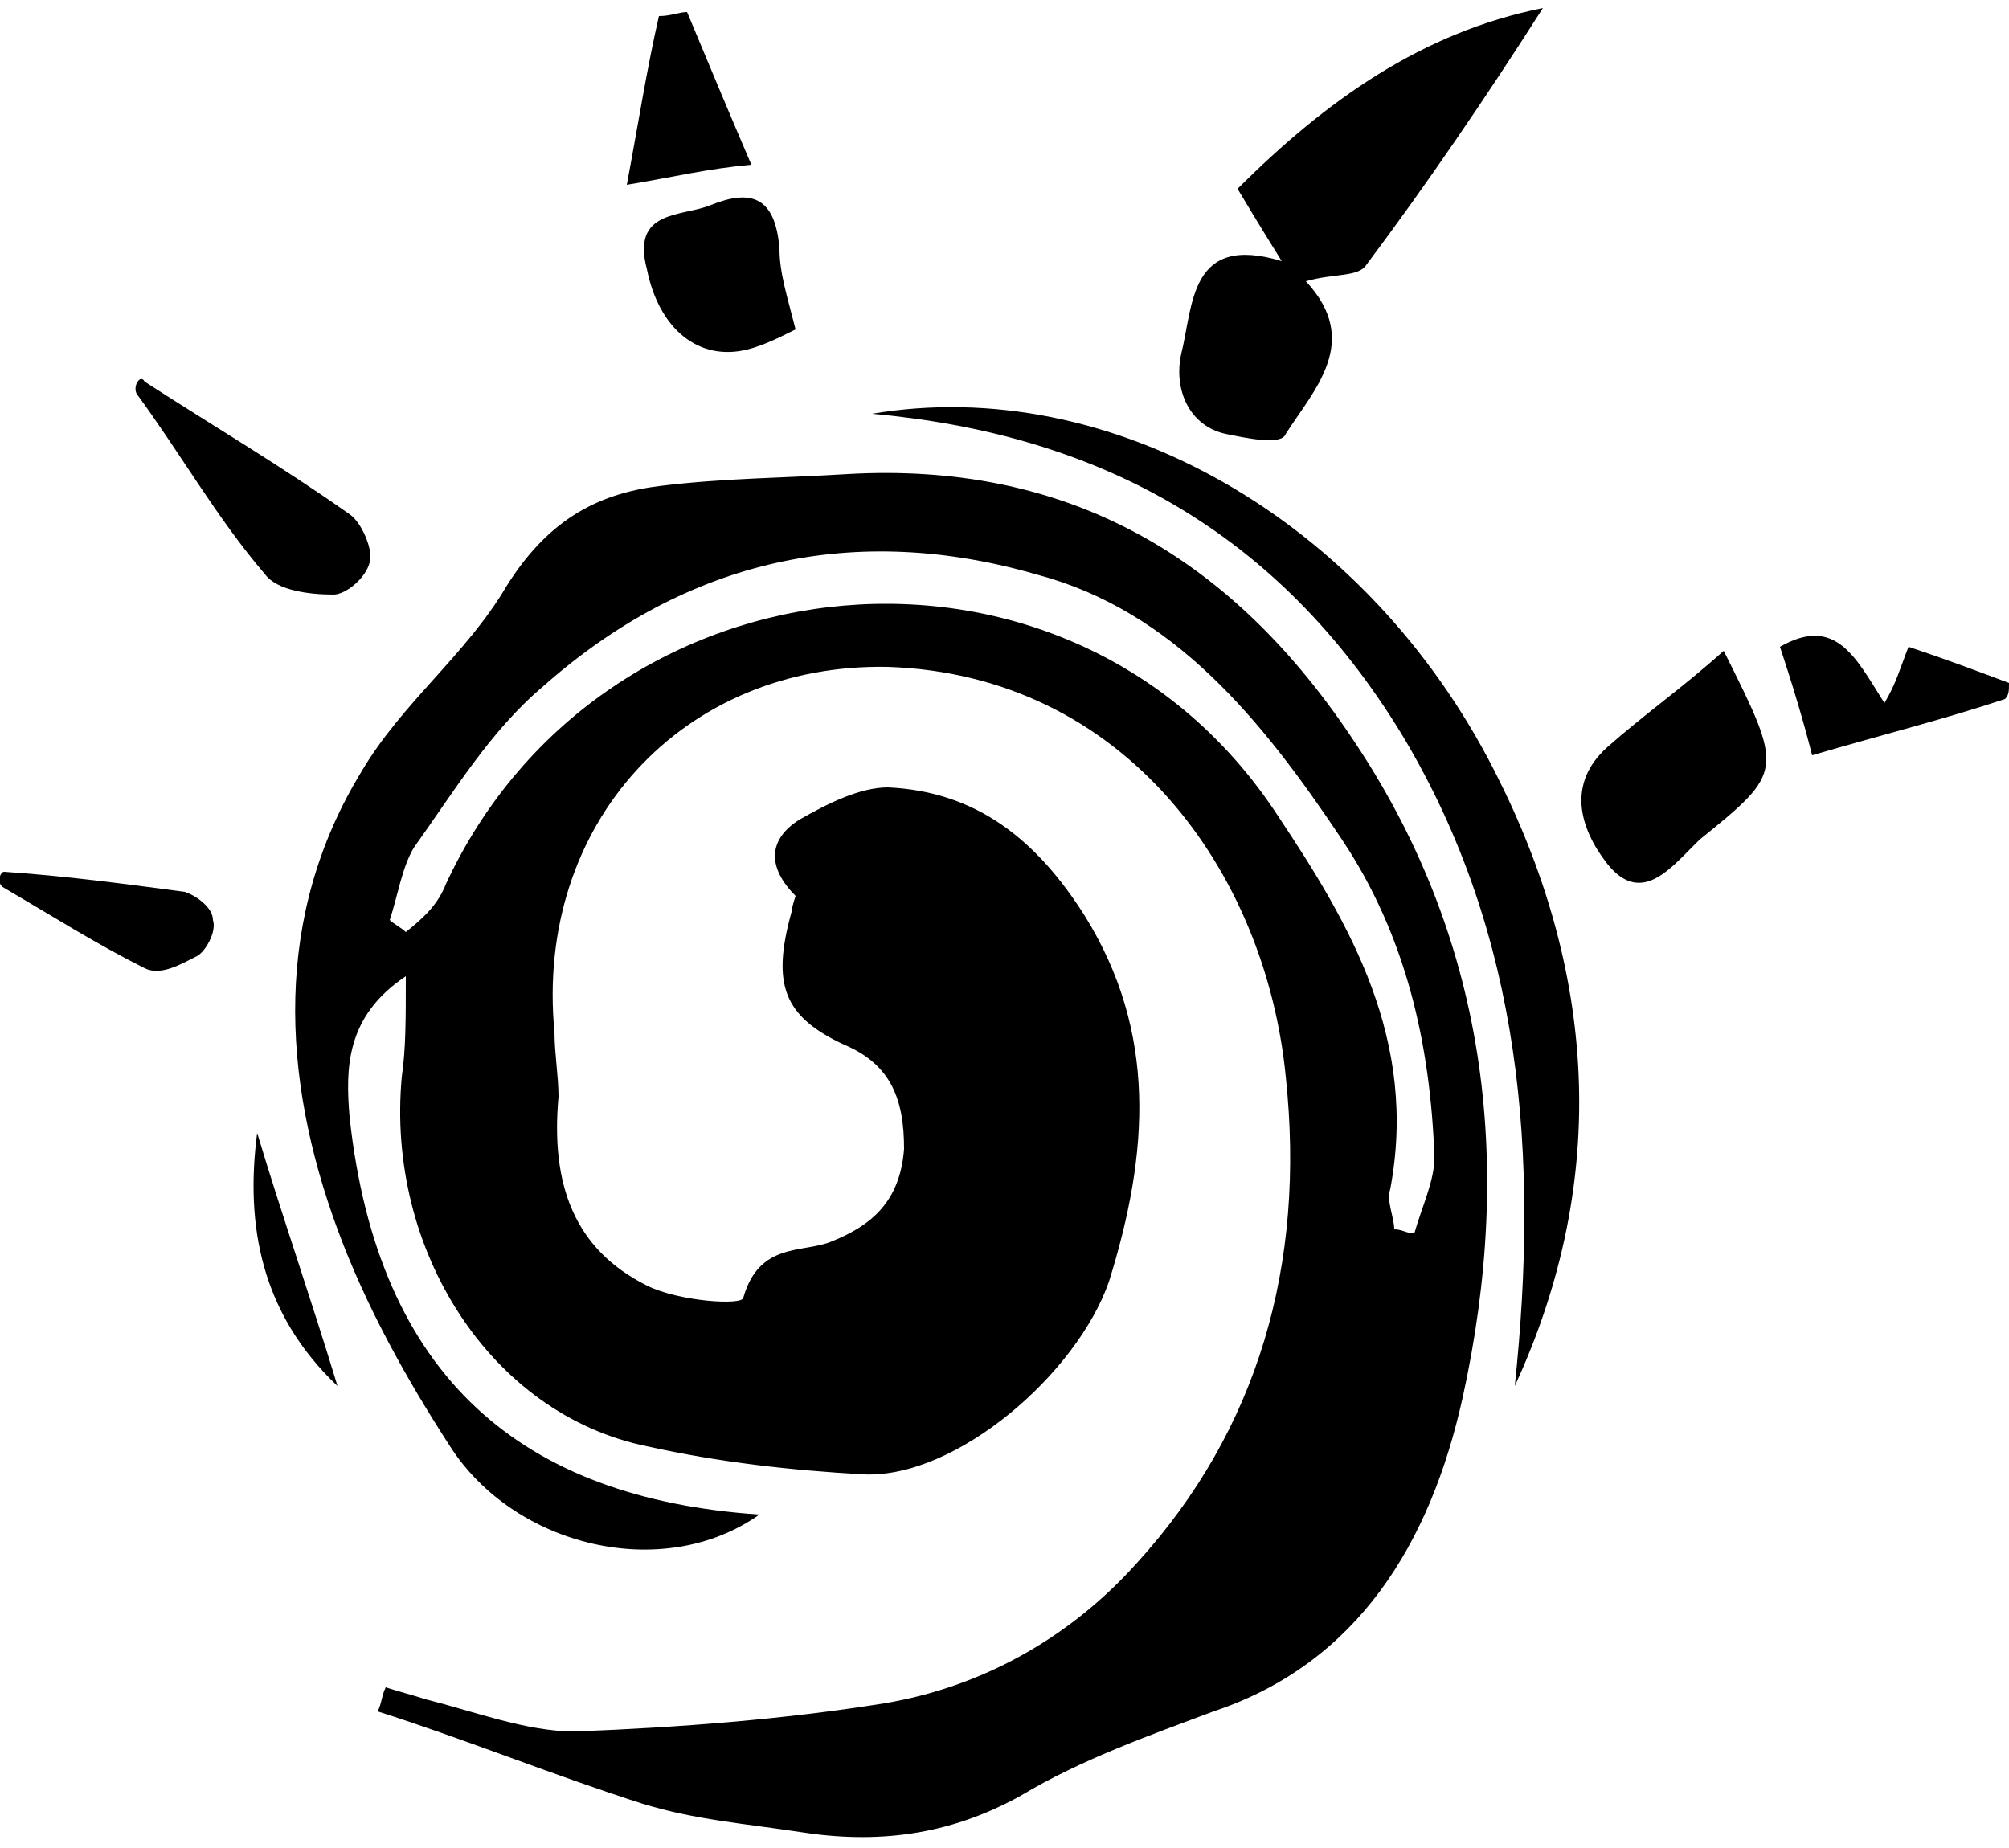
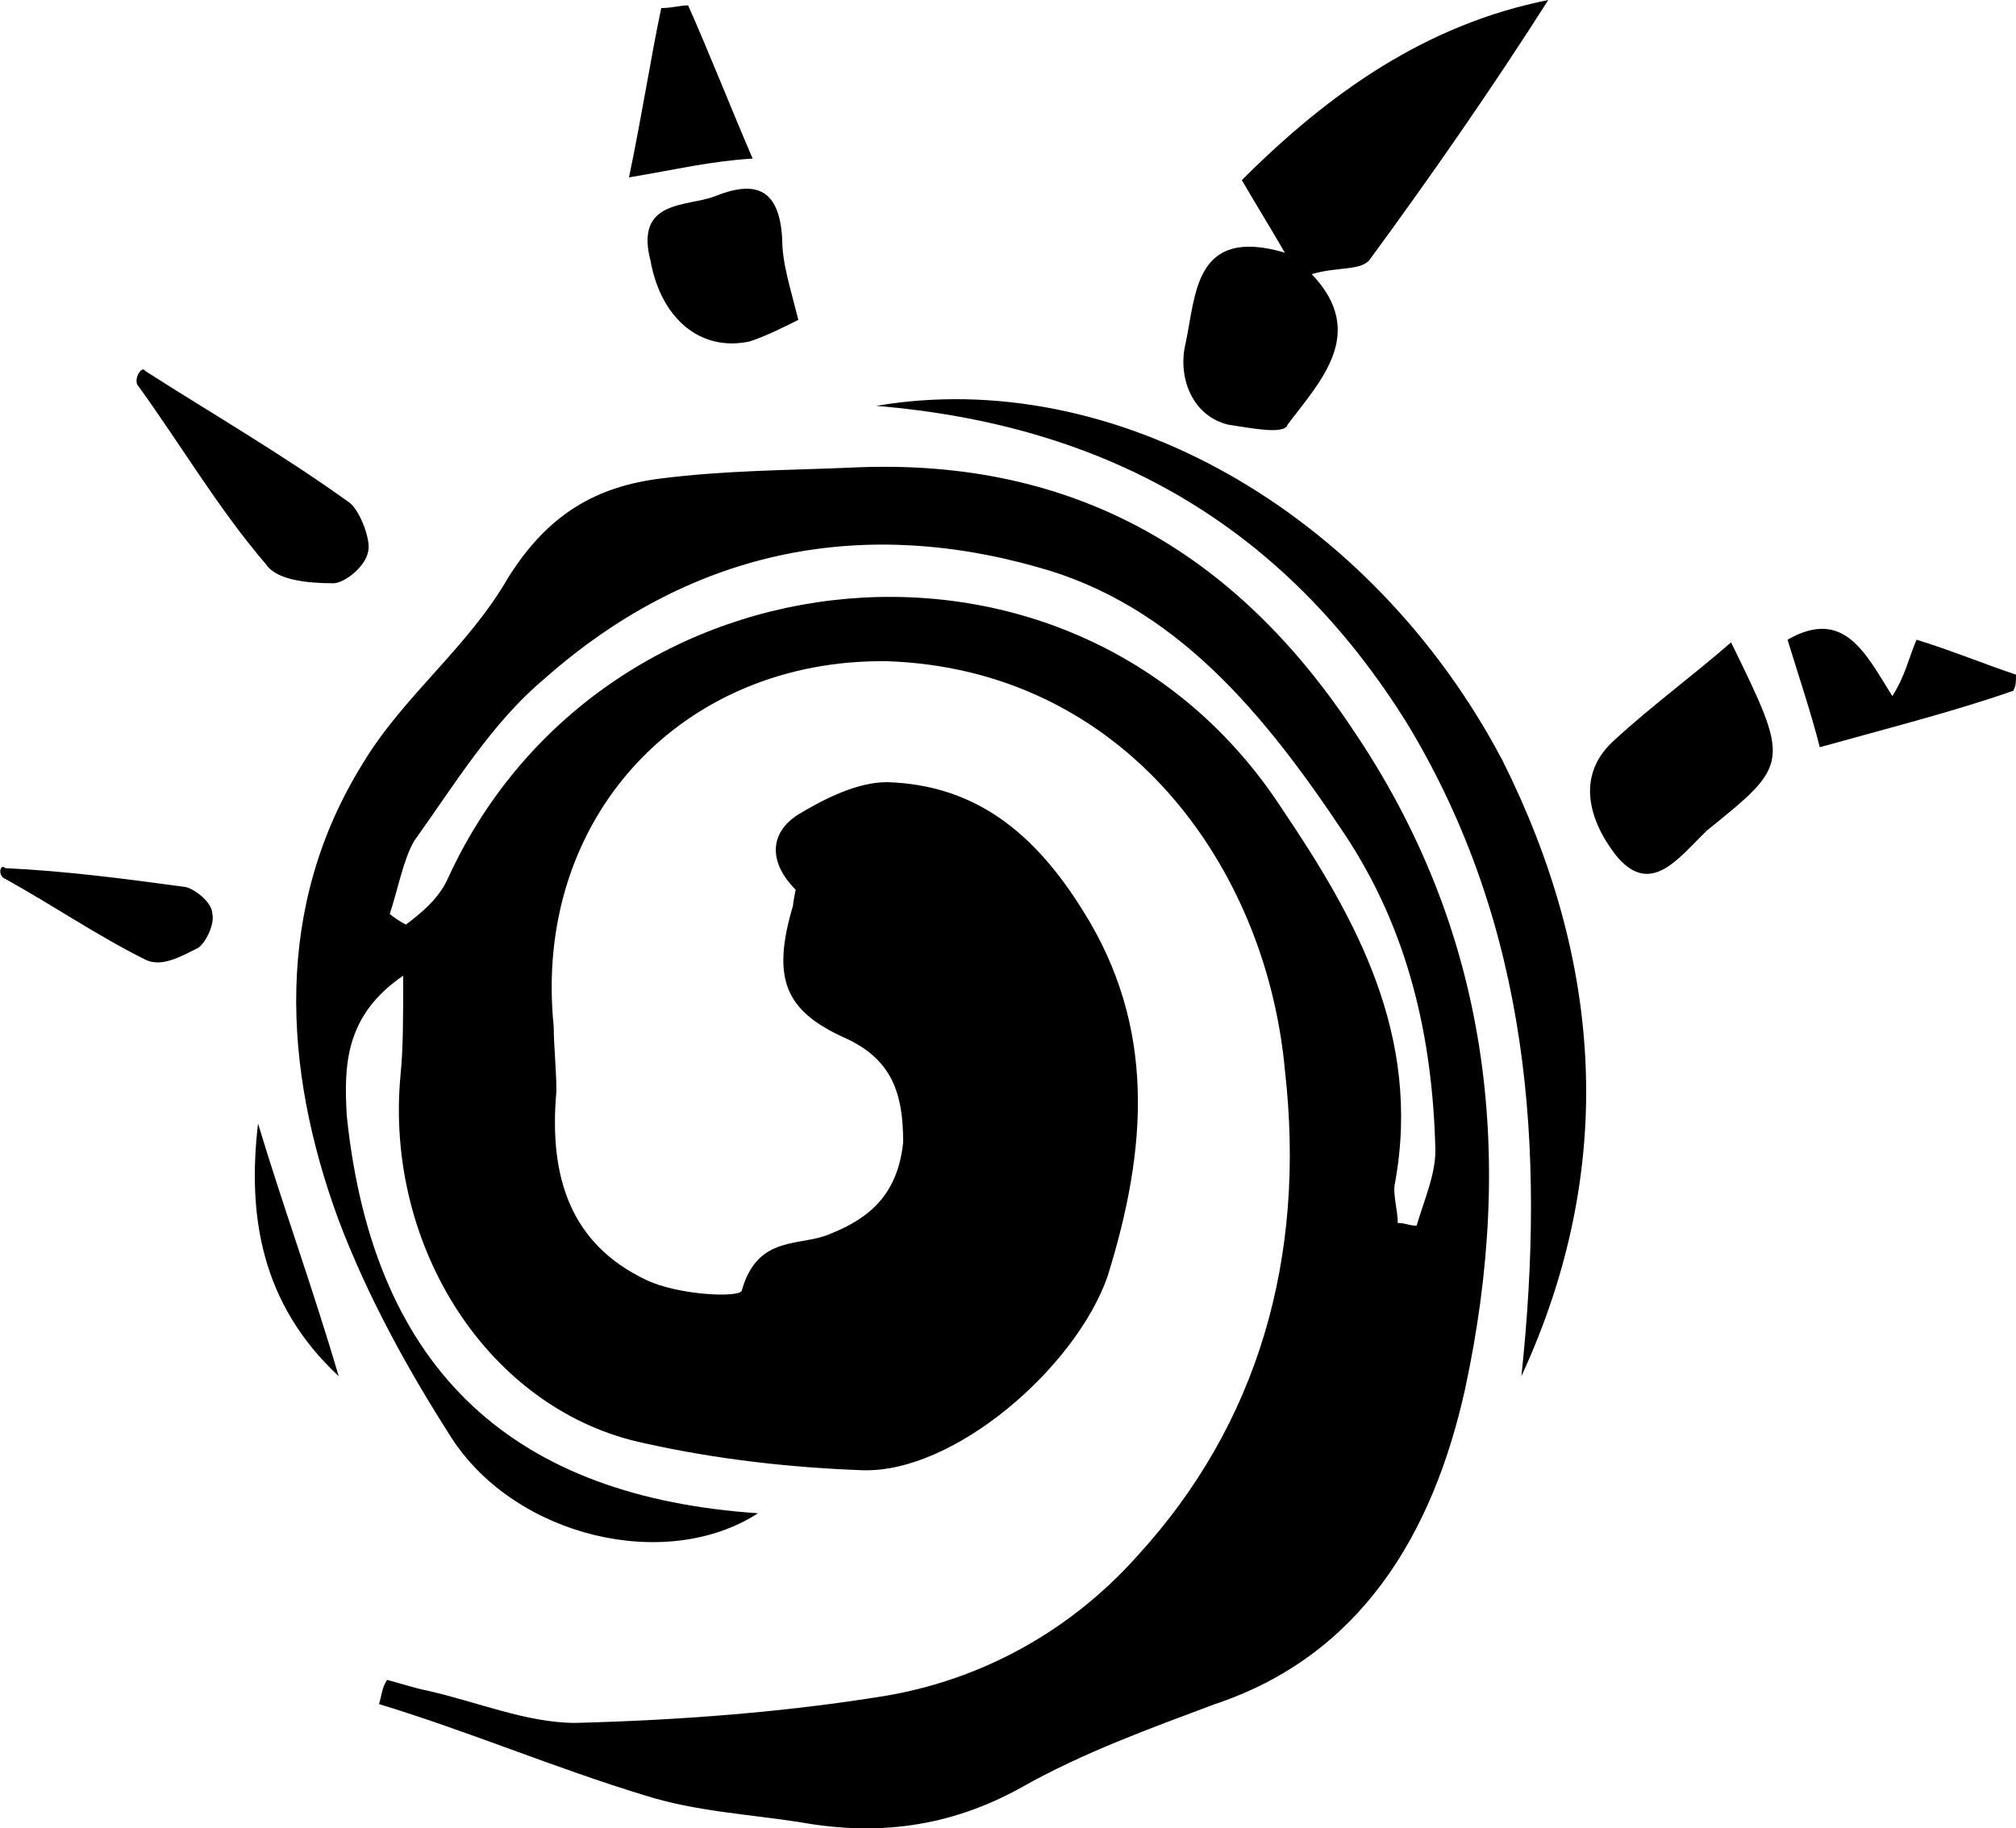
- <svg xmlns="http://www.w3.org/2000/svg" version="1.1" id="Camada_1" x="0px" y="0px" viewBox="0 0 50 46" style="enable-background:new 0 0 50 46;" xml:space="preserve">
-   <style type="text/css">
- 	.st0{fill:#ED7C00;}
- 	.st1{fill:#D66446;}
- </style>
-   <g id="XMLID_20_">
-     <path d="M11.2,36c-1.1-1.7-2.1-3.5-2.8-5.4C7,26.8,6.8,22.8,9,19.2c1-1.7,2.6-2.9,3.6-4.6c1-1.6,2.2-2.3,3.8-2.5   c1.6-0.2,3.1-0.2,4.7-0.3c5.3-0.3,9.4,1.9,12.5,6.5c3.4,5,4.1,10.6,2.8,16.5c-0.8,3.6-2.6,6.6-6.2,7.8c-1.6,0.6-3.3,1.2-4.8,2.1   c-1.8,1-3.6,1.2-5.5,0.9c-1.3-0.2-2.6-0.3-3.9-0.7c-2.2-0.7-4.4-1.6-6.6-2.3c0.1-0.2,0.1-0.4,0.2-0.6c0.3,0.1,0.7,0.2,1,0.3   c1.2,0.3,2.5,0.8,3.7,0.8c2.6-0.1,5.2-0.3,7.7-0.7c2.4-0.4,4.6-1.6,6.3-3.5c3-3.3,4.2-7.4,3.7-12.1c-0.5-5.1-4-10-9.9-10.2   c-5.1-0.1-8.8,3.9-8.3,9.1c0,0.5,0.1,1.1,0.1,1.6c-0.2,2.2,0.4,3.8,2.2,4.7c0.8,0.4,2.4,0.5,2.4,0.3c0.4-1.4,1.5-1.1,2.2-1.4   c1-0.4,1.7-1,1.8-2.3c0-1.2-0.3-2.1-1.5-2.6c-1.5-0.7-1.8-1.5-1.3-3.3c0-0.1,0.1-0.4,0.1-0.4c-0.7-0.7-0.7-1.4,0.1-1.9   c0.7-0.4,1.5-0.8,2.2-0.8c2.2,0.1,3.7,1.3,4.9,3.2c1.8,2.9,1.6,5.9,0.6,9.1c-0.8,2.3-3.8,4.9-6.1,4.8c-1.8-0.1-3.6-0.3-5.4-0.7   c-3.9-0.8-6.5-4.9-6.1-9.2c0.1-0.7,0.1-1.4,0.1-2.5c-1.5,1-1.5,2.3-1.4,3.5c0.7,6.5,4.3,9.5,10.2,9.9C16.5,39.4,12.8,38.5,11.2,36z    M11.1,22c3.9-8.4,15.6-9.5,20.7-1.7c1.8,2.7,3.5,5.6,2.8,9.3c-0.1,0.3,0.1,0.7,0.1,1c0.2,0,0.3,0.1,0.5,0.1   c0.2-0.7,0.5-1.3,0.5-1.9c-0.1-2.8-0.7-5.5-2.3-7.9c-2-3-4.2-5.7-7.6-6.6c-4.5-1.3-8.7-0.4-12.3,2.8c-1.3,1.1-2.2,2.6-3.2,4   c-0.3,0.5-0.4,1.2-0.6,1.8c0.1,0.1,0.3,0.2,0.4,0.3C10.6,22.8,10.9,22.5,11.1,22z" />
-     <path id="XMLID_31_" d="M21.7,10.3c5.6,0.5,10.1,2.9,13.2,8c3,5,3.4,10.5,2.8,16.2c2.4-5.2,2-10.4-0.5-15.3   C34,12.9,27.6,9.3,21.7,10.3z" />
-     <path id="XMLID_30_" d="M32.5,7c0.7-0.2,1.3-0.1,1.5-0.4c1.5-2,3-4.2,4.4-6.4c-3,0.6-5.4,2.3-7.6,4.5   c0.3,0.5,0.6,1,1.1,1.8c-2.3-0.7-2.2,1.1-2.5,2.3c-0.2,0.9,0.2,1.8,1.1,2c0.5,0.1,1.4,0.3,1.5,0C32.7,9.7,33.9,8.5,32.5,7z" />
-     <path id="XMLID_29_" d="M42.9,16.2c-1,0.9-2,1.6-2.9,2.4c-1,0.9-0.7,2,0,2.9c0.8,1,1.5,0.2,2.1-0.4   c0.1-0.1,0.1-0.1,0.2-0.2C44.4,19.2,44.4,19.2,42.9,16.2z" />
-     <path id="XMLID_28_" d="M3.4,9.8c1.1,1.5,2,3.1,3.2,4.5c0.3,0.4,1.1,0.5,1.7,0.5c0.3,0,0.8-0.4,0.9-0.8   c0.1-0.3-0.2-1-0.5-1.2c-1.7-1.2-3.4-2.2-5.1-3.3C3.5,9.3,3.3,9.6,3.4,9.8z" />
-     <path id="XMLID_27_" d="M19.8,8.2c-0.2-0.8-0.4-1.4-0.4-2c-0.1-1.3-0.7-1.5-1.7-1.1c-0.7,0.3-2,0.1-1.6,1.6   c0.3,1.5,1.3,2.3,2.5,2C19,8.6,19.4,8.4,19.8,8.2z" />
-     <path id="XMLID_26_" d="M50,17c-0.8-0.3-1.6-0.6-2.5-0.9c-0.2,0.5-0.3,0.9-0.6,1.4c-0.7-1.1-1.2-2.2-2.6-1.4   c0.3,0.9,0.6,1.9,0.8,2.7c1.7-0.5,3.3-0.9,4.8-1.4C50,17.3,50,17.2,50,17z" />
-     <path id="XMLID_25_" d="M15.6,4.6c1.2-0.2,2-0.4,3.1-0.5c-0.6-1.4-1.1-2.6-1.6-3.8c-0.2,0-0.4,0.1-0.7,0.1   C16.1,1.7,15.9,3,15.6,4.6z" />
-     <path id="XMLID_24_" d="M6.4,28.2c-0.3,2.3,0.1,4.5,2,6.3C7.7,32.2,7,30.2,6.4,28.2z" />
-     <path id="XMLID_23_" d="M0.1,22.1c1.2,0.7,2.3,1.4,3.5,2c0.4,0.2,0.9-0.1,1.3-0.3c0.2-0.1,0.5-0.6,0.4-0.9   c0-0.3-0.4-0.6-0.7-0.7c-1.5-0.2-3-0.4-4.5-0.5C0,21.7-0.1,22,0.1,22.1z" />
+ <svg xmlns="http://www.w3.org/2000/svg" version="1.1" id="Camada_1" x="0px" y="0px" viewBox="-946.5 -9 75 68" style="enable-background:new -946.5 -9 75 68;" xml:space="preserve">
+   <g id="XMLID_40_">
+     <path d="M-929.7,44.5c-1.6-2.5-3.1-5.2-4.2-8.1c-2.1-5.7-2.4-11.7,0.9-17c1.5-2.5,3.9-4.3,5.4-6.9c1.5-2.4,3.3-3.4,5.7-3.7   c2.4-0.3,4.6-0.3,7-0.4c7.9-0.4,14.1,2.8,18.7,9.7c5.1,7.5,6.1,15.8,4.2,24.6c-1.2,5.4-3.9,9.9-9.3,11.7c-2.4,0.9-4.9,1.8-7.2,3.1   c-2.7,1.5-5.4,1.8-8.2,1.3c-1.9-0.3-3.9-0.4-5.8-1c-3.3-1-6.6-2.4-9.9-3.4c0.1-0.3,0.1-0.6,0.3-0.9c0.4,0.1,1,0.3,1.5,0.4   c1.8,0.4,3.7,1.2,5.5,1.2c3.9-0.1,7.8-0.4,11.5-1c3.6-0.6,6.9-2.4,9.4-5.2c4.5-4.9,6.3-11.1,5.5-18.1c-0.7-7.6-6-14.9-14.8-15.2   c-7.6-0.1-13.2,5.8-12.4,13.6c0,0.7,0.1,1.6,0.1,2.4c-0.3,3.3,0.6,5.7,3.3,7c1.2,0.6,3.6,0.7,3.6,0.4c0.6-2.1,2.2-1.6,3.3-2.1   c1.5-0.6,2.5-1.5,2.7-3.4c0-1.8-0.4-3.1-2.2-3.9c-2.2-1-2.7-2.2-1.9-4.9c0-0.1,0.1-0.6,0.1-0.6c-1-1-1-2.1,0.1-2.8   c1-0.6,2.2-1.2,3.3-1.2c3.3,0.1,5.5,1.9,7.3,4.8c2.7,4.3,2.4,8.8,0.9,13.6c-1.2,3.4-5.7,7.3-9.1,7.2c-2.7-0.1-5.4-0.4-8.1-1   c-5.8-1.2-9.7-7.3-9.1-13.7c0.1-1,0.1-2.1,0.1-3.7c-2.2,1.5-2.2,3.4-2.1,5.2c1,9.7,6.4,14.2,15.3,14.8   C-921.7,49.5-927.3,48.2-929.7,44.5z M-929.8,23.6c5.8-12.5,23.4-14.2,31-2.5c2.7,4,5.2,8.4,4.2,13.9c-0.1,0.4,0.1,1,0.1,1.5   c0.3,0,0.4,0.1,0.7,0.1c0.3-1,0.7-1.9,0.7-2.8c-0.1-4.2-1-8.2-3.4-11.8c-3-4.5-6.3-8.5-11.4-9.9c-6.7-1.9-13-0.6-18.4,4.2   c-1.9,1.6-3.3,3.9-4.8,6c-0.4,0.7-0.6,1.8-0.9,2.7c0.1,0.1,0.4,0.3,0.6,0.4C-930.6,24.8-930.1,24.3-929.8,23.6z" />
+     <path id="XMLID_49_" d="M-913.9,6.1c8.4,0.7,15.1,4.3,19.8,11.9c4.5,7.5,5.1,15.7,4.2,24.2c3.6-7.8,3-15.5-0.7-22.9   C-895.5,10-905.1,4.6-913.9,6.1z" />
+     <path id="XMLID_48_" d="M-897.7,1.2c1-0.3,1.9-0.1,2.2-0.6c2.2-3,4.5-6.3,6.6-9.6c-4.5,0.9-8.1,3.4-11.4,6.7   c0.4,0.7,0.9,1.5,1.6,2.7c-3.4-1-3.3,1.6-3.7,3.4c-0.3,1.3,0.3,2.7,1.6,3c0.7,0.1,2.1,0.4,2.2,0C-897.4,5.2-895.6,3.4-897.7,1.2z" />
+     <path id="XMLID_47_" d="M-882.1,14.9c-1.5,1.3-3,2.4-4.3,3.6c-1.5,1.3-1,3,0,4.3c1.2,1.5,2.2,0.3,3.1-0.6c0.1-0.1,0.1-0.1,0.3-0.3   C-879.9,19.4-879.9,19.4-882.1,14.9z" />
+     <path id="XMLID_46_" d="M-941.4,5.3c1.6,2.2,3,4.6,4.8,6.7c0.4,0.6,1.6,0.7,2.5,0.7c0.4,0,1.2-0.6,1.3-1.2c0.1-0.4-0.3-1.5-0.7-1.8   c-2.5-1.8-5.1-3.3-7.6-4.9C-941.2,4.6-941.5,5-941.4,5.3z" />
+     <path id="XMLID_45_" d="M-916.8,2.9c-0.3-1.2-0.6-2.1-0.6-3c-0.1-1.9-1-2.2-2.5-1.6c-1,0.4-3,0.1-2.4,2.4c0.4,2.2,1.9,3.4,3.7,3   C-918,3.5-917.4,3.2-916.8,2.9z" />
+     <path id="XMLID_44_" d="M-871.5,16.1c-1.2-0.4-2.4-0.9-3.7-1.3c-0.3,0.7-0.4,1.3-0.9,2.1c-1-1.6-1.8-3.3-3.9-2.1   c0.4,1.3,0.9,2.8,1.2,4c2.5-0.7,4.9-1.3,7.2-2.1C-871.5,16.5-871.5,16.4-871.5,16.1z" />
+     <path id="XMLID_43_" d="M-923.1-2.4c1.8-0.3,3-0.6,4.6-0.7c-0.9-2.1-1.6-3.9-2.4-5.7c-0.3,0-0.6,0.1-1,0.1   C-922.3-6.8-922.6-4.8-923.1-2.4z" />
+     <path id="XMLID_42_" d="M-936.9,32.8c-0.4,3.4,0.1,6.7,3,9.4C-934.9,38.8-936,35.8-936.9,32.8z" />
+     <path id="XMLID_41_" d="M-946.3,23.7c1.8,1,3.4,2.1,5.2,3c0.6,0.3,1.3-0.1,1.9-0.4c0.3-0.1,0.7-0.9,0.6-1.3c0-0.4-0.6-0.9-1-1   c-2.2-0.3-4.5-0.6-6.7-0.7C-946.5,23.1-946.6,23.6-946.3,23.7z" />
  </g>
</svg>
